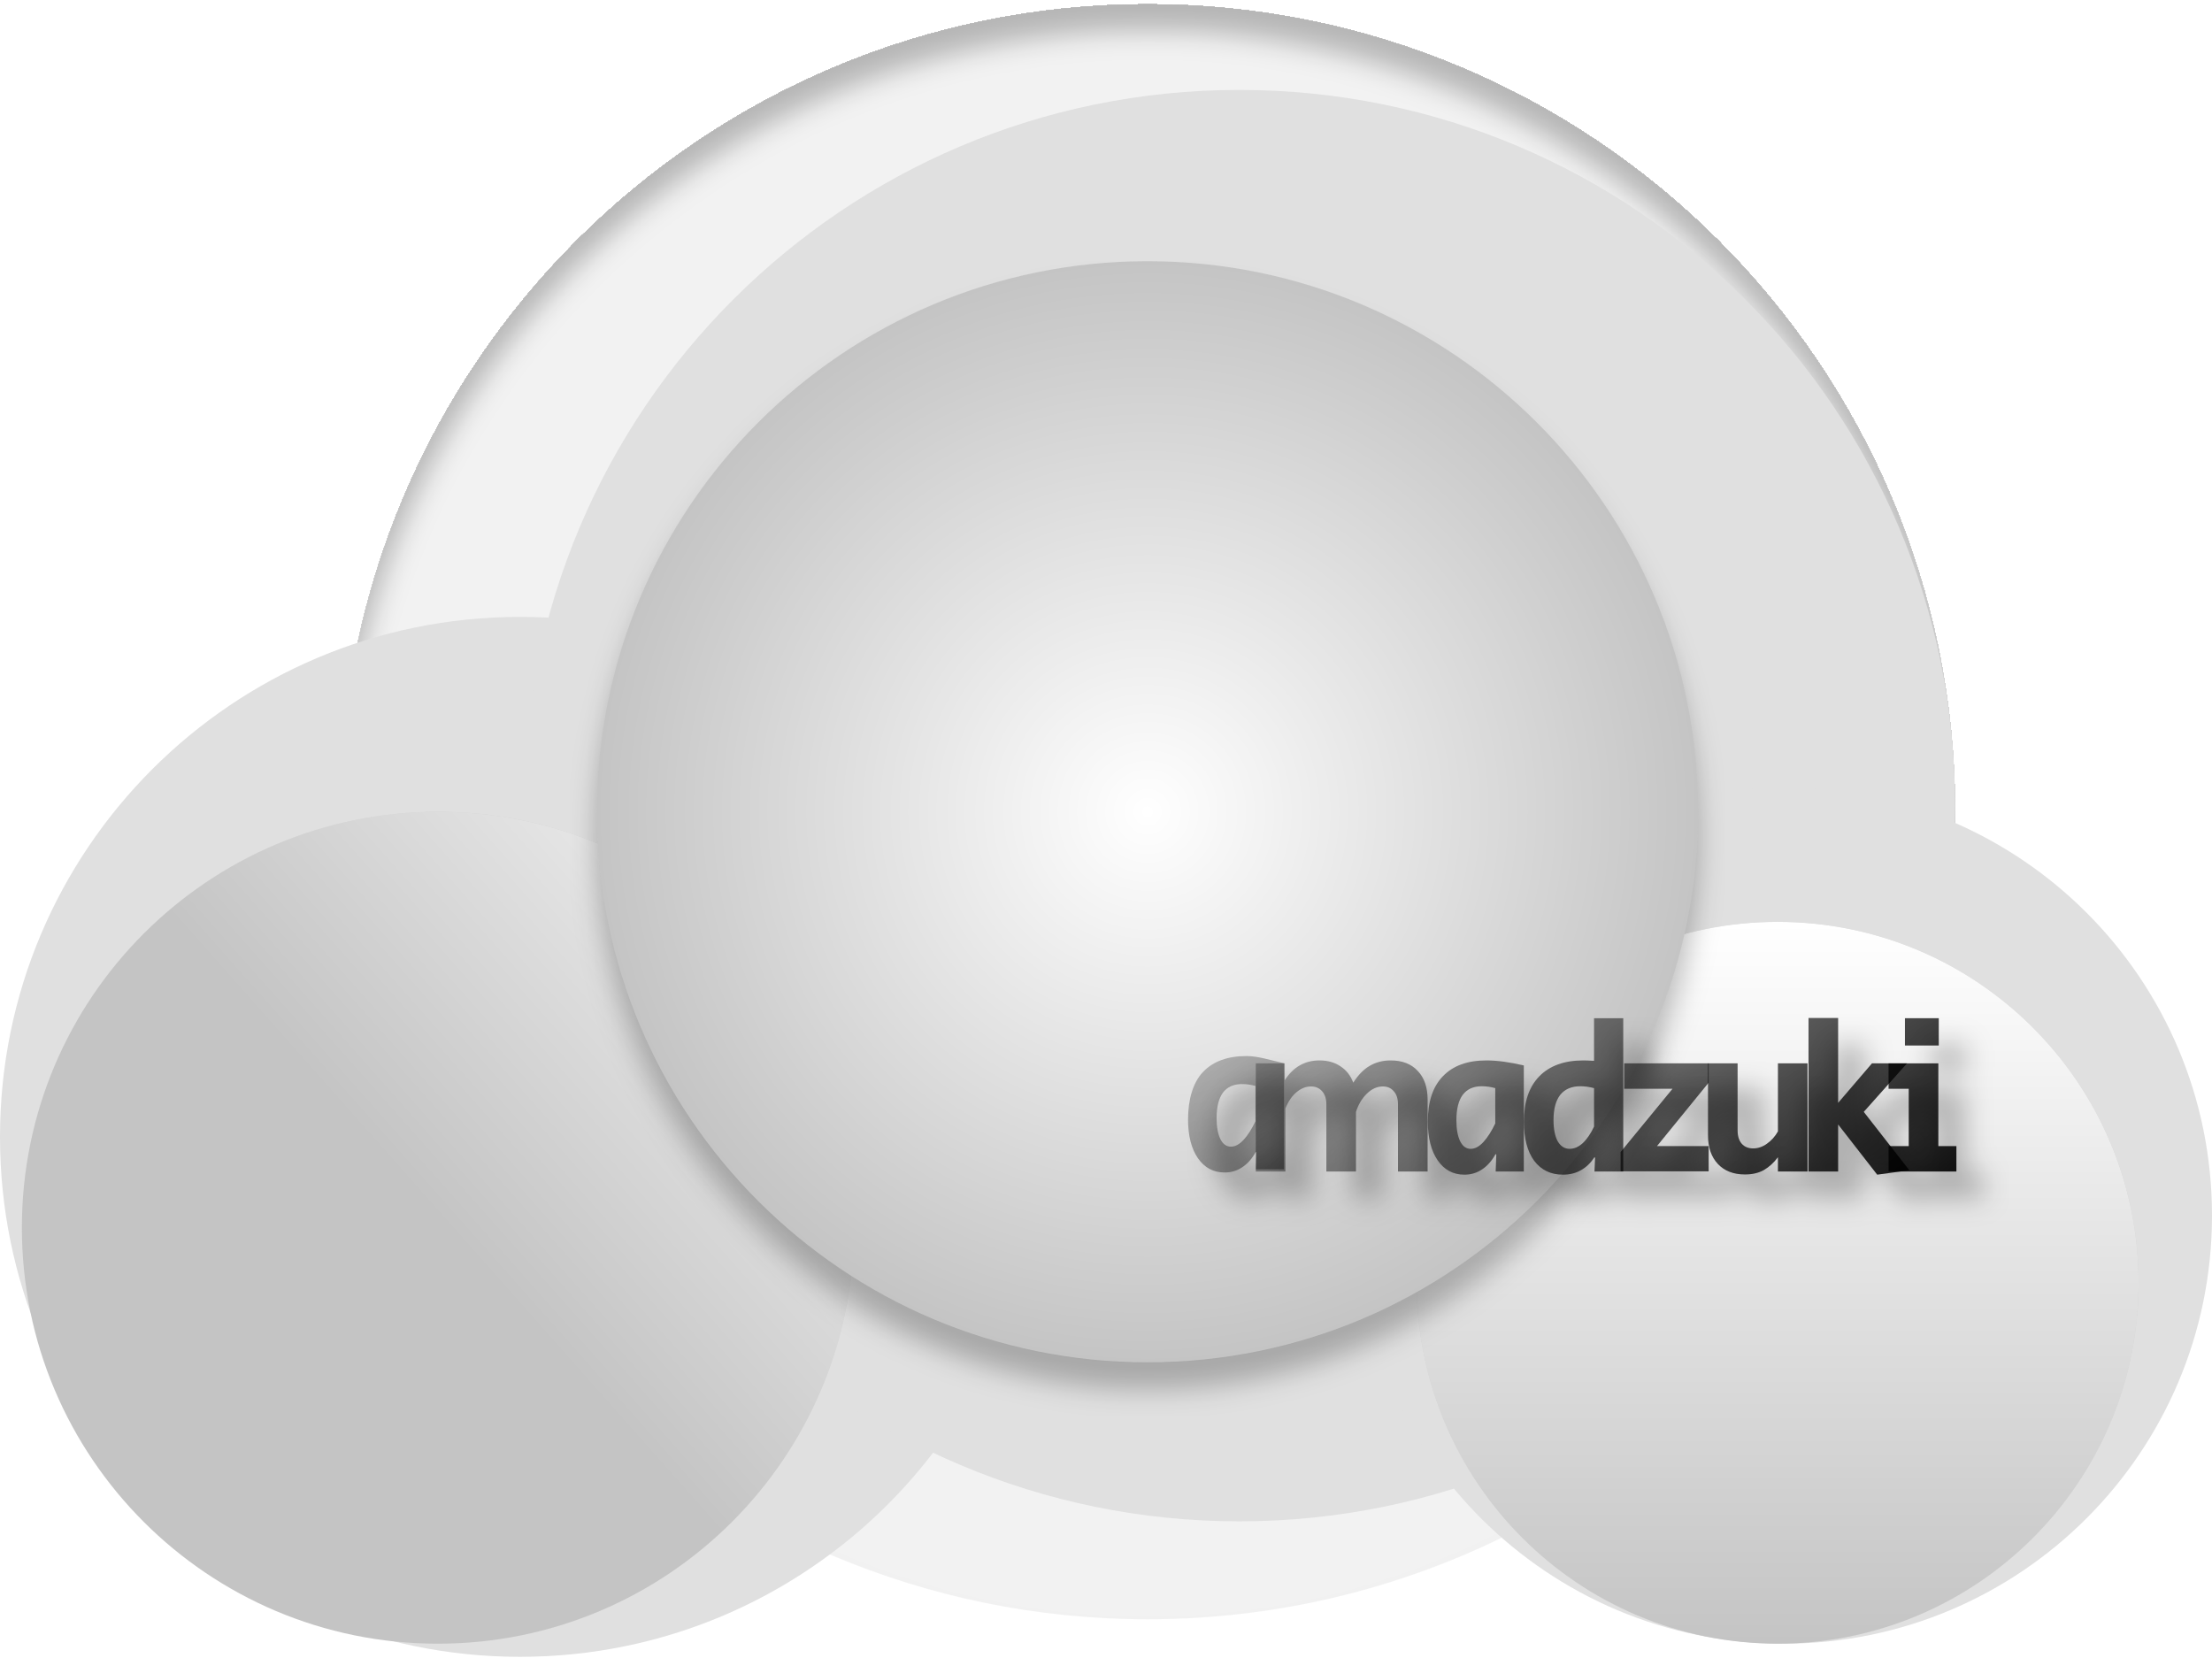
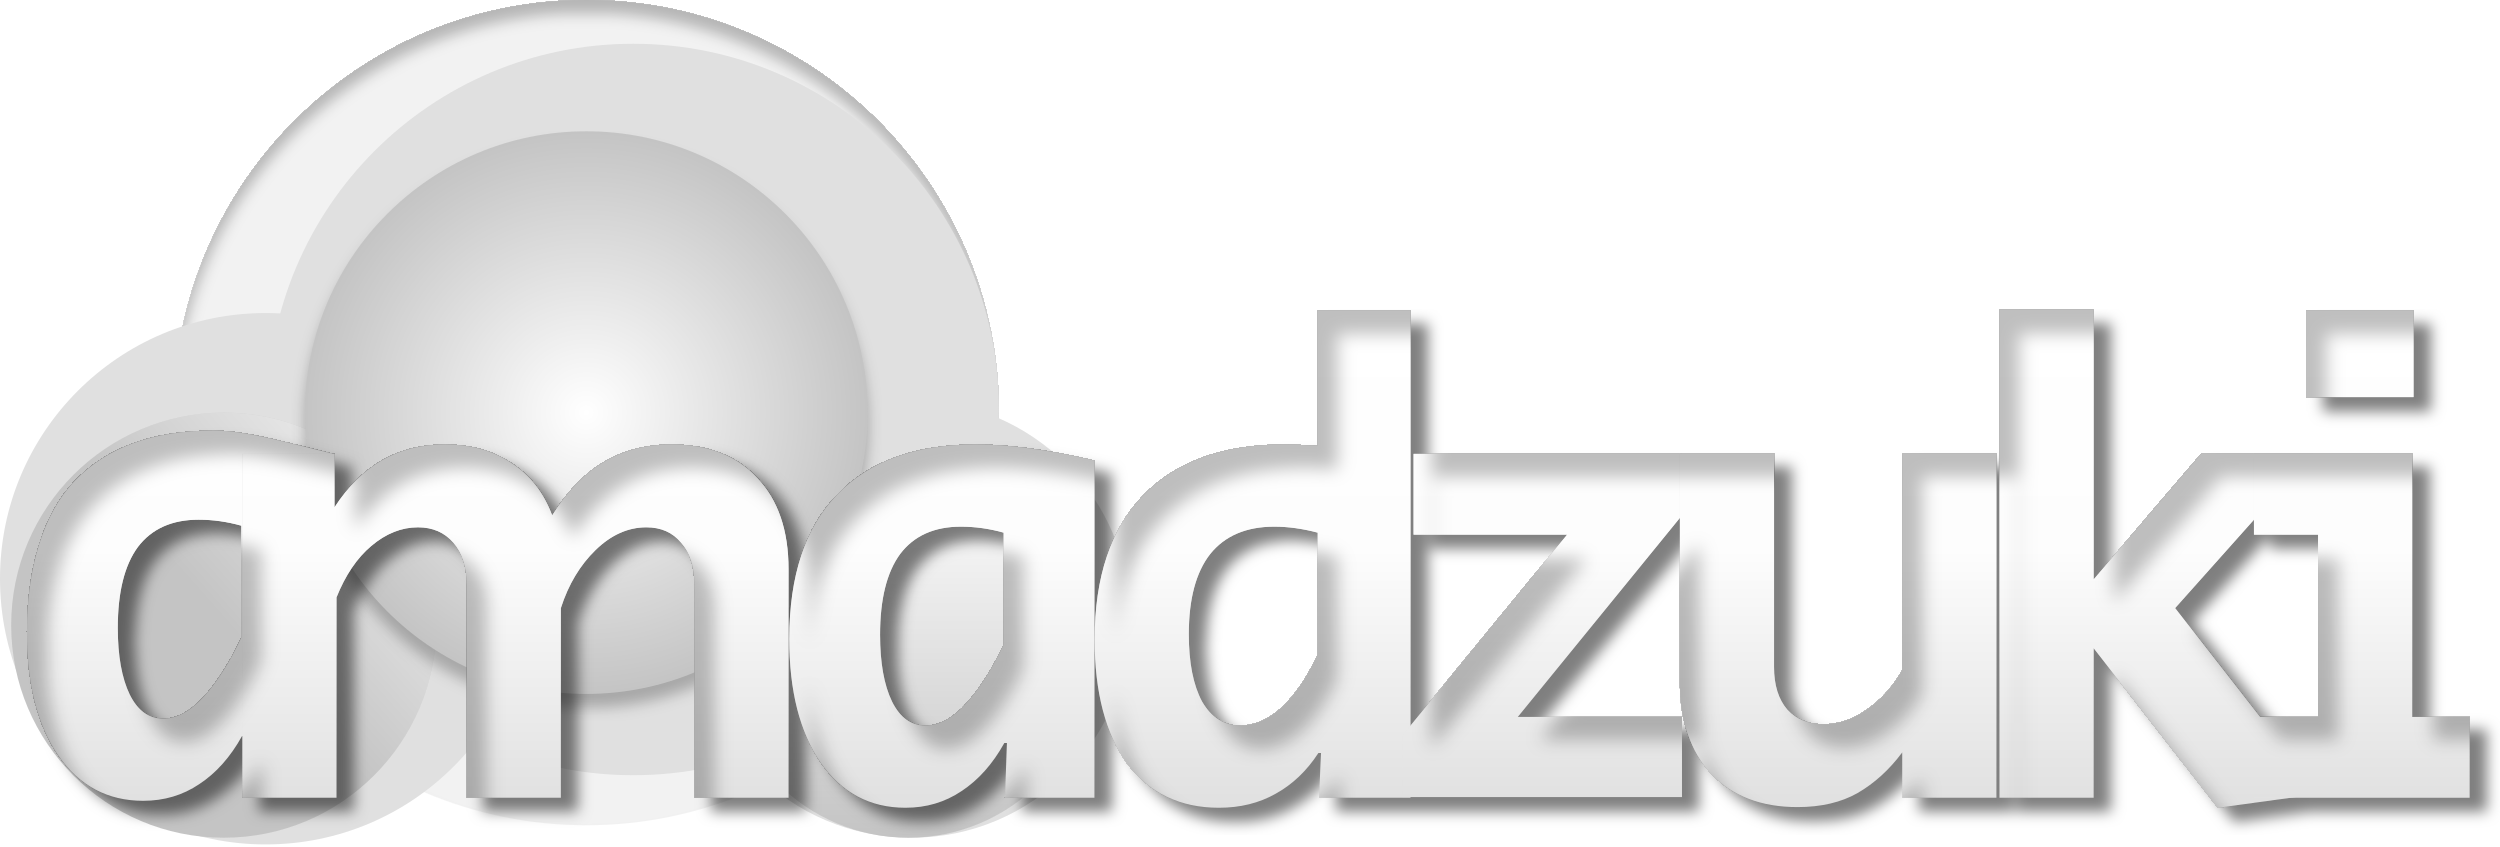
- <svg xmlns="http://www.w3.org/2000/svg" width="335" height="251" viewBox="0 0 335 251" fill="none">
+ <svg xmlns="http://www.w3.org/2000/svg" width="741" height="251" viewBox="0 0 741 251" fill="none">
  <g filter="url(#filter0_i)">
-     <circle cx="173.789" cy="122.946" r="122.298" fill="#F2F2F2" />
+     <circle cx="173.789" cy="122.298" r="122.298" fill="#F2F2F2" />
  </g>
-   <circle cx="78.752" cy="172.185" r="78.752" fill="#E0E0E0" />
-   <circle cx="187.687" cy="122.019" r="108.4" fill="#E0E0E0" />
-   <circle cx="270.145" cy="184.095" r="64.855" fill="#E0E0E0" />
-   <circle cx="66.315" cy="185.948" r="63.002" fill="#C4C4C4" />
-   <circle cx="66.315" cy="185.948" r="63.002" fill="url(#paint0_linear)" />
-   <circle cx="269.219" cy="194.286" r="54.663" fill="#C4C4C4" />
-   <circle cx="269.219" cy="194.286" r="54.663" fill="url(#paint1_linear)" />
+   <circle cx="78.752" cy="171.537" r="78.752" fill="#E0E0E0" />
+   <circle cx="187.687" cy="121.371" r="108.4" fill="#E0E0E0" />
+   <circle cx="270.145" cy="183.447" r="64.855" fill="#E0E0E0" />
+   <circle cx="66.316" cy="185.3" r="63.002" fill="#C4C4C4" />
+   <circle cx="66.316" cy="185.3" r="63.002" fill="url(#paint0_linear)" />
+   <circle cx="269.219" cy="193.638" r="54.663" fill="#C4C4C4" />
+   <circle cx="269.219" cy="193.638" r="54.663" fill="url(#paint1_linear)" />
  <g filter="url(#filter1_d)">
-     <circle cx="173.789" cy="122.946" r="83.385" fill="#C4C4C4" />
-     <circle cx="173.789" cy="122.946" r="83.385" fill="url(#paint2_radial)" style="mix-blend-mode:lighten" />
+     <circle cx="173.789" cy="122.298" r="83.385" fill="#C4C4C4" />
+     <circle cx="173.789" cy="122.298" r="83.385" fill="url(#paint2_radial)" style="mix-blend-mode:lighten" />
  </g>
-   <g filter="url(#filter2_d)">
-     <path d="M185.461 177.581C183.764 177.581 182.418 176.86 181.421 175.418C180.424 173.976 179.926 172.014 179.926 169.533C179.926 166.522 180.689 163.9 182.216 162.331C183.743 160.74 185.938 159.945 188.801 159.945C190.413 159.945 192.3 160.531 194.463 161.04V177.104H190.201L190.296 174.495H190.169C189.617 175.492 188.939 176.256 188.133 176.786C187.348 177.316 186.458 177.581 185.461 177.581ZM186.415 173.668C187.073 173.668 187.719 173.318 188.356 172.619C188.992 171.919 189.586 170.986 190.137 169.819V164.475C189.458 164.284 188.78 164.189 188.101 164.189C186.829 164.189 185.864 164.624 185.206 165.493C184.57 166.363 184.252 167.646 184.252 169.342C184.252 170.678 184.443 171.739 184.825 172.523C185.206 173.287 185.736 173.668 186.415 173.668Z" fill="url(#paint3_linear)" />
-     <path d="M190.185 161.053H194.575V163.598C195.869 161.604 197.618 160.608 199.824 160.608C201.075 160.608 202.135 160.905 203.005 161.498C203.896 162.071 204.542 162.898 204.945 163.98C205.688 162.813 206.515 161.965 207.426 161.435C208.36 160.883 209.42 160.608 210.608 160.608C212.368 160.608 213.735 161.138 214.711 162.198C215.708 163.237 216.206 164.69 216.206 166.556V177.435H211.721V167.256C211.721 166.408 211.509 165.75 211.085 165.284C210.682 164.796 210.13 164.552 209.431 164.552C208.561 164.552 207.755 164.913 207.013 165.634C206.271 166.355 205.719 167.277 205.359 168.401V177.435H200.874V167.256C200.874 166.429 200.662 165.772 200.237 165.284C199.813 164.796 199.251 164.552 198.551 164.552C197.767 164.552 197.025 164.849 196.325 165.443C195.646 166.015 195.095 166.832 194.671 167.892V177.435H190.185V161.053Z" fill="url(#paint4_linear)" />
-     <path d="M221.775 177.912C220.079 177.912 218.732 177.191 217.735 175.749C216.739 174.307 216.24 172.346 216.24 169.864C216.24 166.853 217.004 164.563 218.531 162.993C220.058 161.403 222.252 160.608 225.115 160.608C226.727 160.608 228.614 160.862 230.778 161.371V177.435H226.515L226.61 174.827H226.483C225.932 175.824 225.253 176.587 224.447 177.117C223.663 177.647 222.772 177.912 221.775 177.912ZM222.73 174C223.387 174 224.034 173.65 224.67 172.95C225.306 172.25 225.9 171.317 226.451 170.151V164.807C225.773 164.616 225.094 164.52 224.415 164.52C223.143 164.52 222.178 164.955 221.521 165.825C220.885 166.694 220.566 167.977 220.566 169.674C220.566 171.01 220.757 172.07 221.139 172.855C221.521 173.618 222.051 174 222.73 174Z" fill="url(#paint5_linear)" />
-     <path d="M236.706 177.912C234.861 177.912 233.408 177.213 232.348 175.813C231.308 174.392 230.789 172.42 230.789 169.896C230.789 166.906 231.563 164.616 233.111 163.025C234.68 161.414 236.907 160.608 239.791 160.608C240.152 160.608 240.692 160.629 241.413 160.671V154.214H245.835V177.435H241.477L241.572 175.304H241.445C240.894 176.152 240.215 176.799 239.409 177.244C238.625 177.69 237.723 177.912 236.706 177.912ZM237.723 174C238.402 174 239.059 173.713 239.696 173.141C240.332 172.547 240.904 171.709 241.413 170.628V164.807C240.692 164.616 240.003 164.52 239.346 164.52C238.01 164.52 236.992 164.955 236.292 165.825C235.613 166.694 235.274 167.966 235.274 169.642C235.274 170.999 235.486 172.07 235.91 172.855C236.356 173.618 236.96 174 237.723 174Z" fill="url(#paint6_linear)" />
-     <path d="M245.439 174.477L253.297 164.902H245.98V161.053H258.768V163.98L250.943 173.586H258.768V177.403H245.439V174.477Z" fill="url(#paint7_linear)" />
-     <path d="M264.267 177.881C262.528 177.881 261.16 177.35 260.164 176.29C259.167 175.23 258.669 173.777 258.669 171.932V161.053H263.154V171.2C263.154 172.07 263.366 172.749 263.79 173.236C264.214 173.703 264.787 173.936 265.508 173.936C266.229 173.936 266.918 173.703 267.575 173.236C268.254 172.77 268.816 172.144 269.261 171.36V161.053H273.747V177.435H269.261V175.272C268.646 176.099 267.936 176.746 267.13 177.213C266.345 177.658 265.391 177.881 264.267 177.881Z" fill="url(#paint8_linear)" />
-     <path d="M278.379 170.31V177.435H273.894V154.182H278.379V167.033L283.501 161.053H288.813L282.26 168.401L289.163 177.244L284.296 177.912L278.379 170.31Z" fill="url(#paint9_linear)" />
-     <path d="M288.498 154.214H293.619V158.349H288.498V154.214ZM286.016 173.586H289.07V164.902H286.016V161.053H293.555V173.586H296.291V177.435H286.016V173.586Z" fill="url(#paint10_linear)" />
+   <g filter="url(#filter2_di)">
+     <path d="M42.437 237.36C31.882 237.36 23.503 232.874 17.302 223.902C11.101 214.929 8 202.725 8 187.287C8 168.551 12.75 152.24 22.25 142.476C31.75 132.58 45.406 127.632 63.218 127.632C73.246 127.632 84.989 131.277 98.447 134.444V234.391H71.927L72.52 218.162H71.729C68.298 224.363 64.076 229.113 59.062 232.412C54.18 235.711 48.639 237.36 42.437 237.36ZM48.375 213.016C52.465 213.016 56.489 210.839 60.448 206.485C64.406 202.131 68.1 196.325 71.531 189.068V155.819C67.309 154.631 63.087 154.037 58.864 154.037C50.948 154.037 44.944 156.742 40.854 162.152C36.896 167.562 34.916 175.544 34.916 186.1C34.916 194.412 36.104 201.009 38.479 205.891C40.854 210.641 44.153 213.016 48.375 213.016Z" fill="#E0E0E0" />
+     <path d="M42.437 237.36C31.882 237.36 23.503 232.874 17.302 223.902C11.101 214.929 8 202.725 8 187.287C8 168.551 12.75 152.24 22.25 142.476C31.75 132.58 45.406 127.632 63.218 127.632C73.246 127.632 84.989 131.277 98.447 134.444V234.391H71.927L72.52 218.162H71.729C68.298 224.363 64.076 229.113 59.062 232.412C54.18 235.711 48.639 237.36 42.437 237.36ZM48.375 213.016C52.465 213.016 56.489 210.839 60.448 206.485C64.406 202.131 68.1 196.325 71.531 189.068V155.819C67.309 154.631 63.087 154.037 58.864 154.037C50.948 154.037 44.944 156.742 40.854 162.152C36.896 167.562 34.916 175.544 34.916 186.1C34.916 194.412 36.104 201.009 38.479 205.891C40.854 210.641 44.153 213.016 48.375 213.016Z" fill="url(#paint3_linear)" />
+     <path d="M71.833 134.526H99.145V150.359C107.194 137.957 118.079 131.755 131.801 131.755C139.586 131.755 146.183 133.603 151.593 137.297C157.135 140.859 161.159 146.005 163.666 152.734C168.284 145.478 173.43 140.2 179.103 136.901C184.909 133.471 191.506 131.755 198.895 131.755C209.846 131.755 218.356 135.054 224.426 141.651C230.627 148.116 233.728 157.155 233.728 168.766V236.453H205.822V173.12C205.822 167.842 204.502 163.752 201.863 160.849C199.357 157.814 195.926 156.297 191.572 156.297C186.162 156.297 181.148 158.54 176.53 163.026C171.912 167.512 168.482 173.252 166.239 180.245V236.453H138.333V173.12C138.333 167.974 137.013 163.884 134.374 160.849C131.735 157.814 128.239 156.297 123.885 156.297C119.003 156.297 114.385 158.144 110.031 161.839C105.808 165.401 102.378 170.481 99.739 177.078V236.453H71.833V134.526Z" fill="#E0E0E0" />
+     <path d="M71.833 134.526H99.145V150.359C107.194 137.957 118.079 131.755 131.801 131.755C139.586 131.755 146.183 133.603 151.593 137.297C157.135 140.859 161.159 146.005 163.666 152.734C168.284 145.478 173.43 140.2 179.103 136.901C184.909 133.471 191.506 131.755 198.895 131.755C209.846 131.755 218.356 135.054 224.426 141.651C230.627 148.116 233.728 157.155 233.728 168.766V236.453H205.822V173.12C205.822 167.842 204.502 163.752 201.863 160.849C199.357 157.814 195.926 156.297 191.572 156.297C186.162 156.297 181.148 158.54 176.53 163.026C171.912 167.512 168.482 173.252 166.239 180.245V236.453H138.333V173.12C138.333 167.974 137.013 163.884 134.374 160.849C131.735 157.814 128.239 156.297 123.885 156.297C119.003 156.297 114.385 158.144 110.031 161.839C105.808 165.401 102.378 170.481 99.739 177.078V236.453H71.833V134.526Z" fill="url(#paint4_linear)" />
+     <path d="M268.378 239.421C257.823 239.421 249.444 234.935 243.243 225.963C237.041 216.991 233.941 204.786 233.941 189.349C233.941 170.613 238.691 156.363 248.191 146.599C257.691 136.703 271.347 131.755 289.159 131.755C299.187 131.755 310.93 133.339 324.388 136.505V236.453H297.868L298.461 220.224H297.67C294.239 226.425 290.017 231.175 285.003 234.474C280.121 237.772 274.579 239.421 268.378 239.421ZM274.316 215.078C278.406 215.078 282.43 212.901 286.388 208.547C290.347 204.192 294.041 198.387 297.472 191.13V157.88C293.25 156.693 289.027 156.099 284.805 156.099C276.888 156.099 270.885 158.804 266.795 164.214C262.836 169.623 260.857 177.606 260.857 188.161C260.857 196.474 262.045 203.071 264.42 207.953C266.795 212.703 270.093 215.078 274.316 215.078Z" fill="#E0E0E0" />
+     <path d="M268.378 239.421C257.823 239.421 249.444 234.935 243.243 225.963C237.041 216.991 233.941 204.786 233.941 189.349C233.941 170.613 238.691 156.363 248.191 146.599C257.691 136.703 271.347 131.755 289.159 131.755C299.187 131.755 310.93 133.339 324.388 136.505V236.453H297.868L298.461 220.224H297.67C294.239 226.425 290.017 231.175 285.003 234.474C280.121 237.772 274.579 239.421 268.378 239.421ZM274.316 215.078C278.406 215.078 282.43 212.901 286.388 208.547C290.347 204.192 294.041 198.387 297.472 191.13V157.88C293.25 156.693 289.027 156.099 284.805 156.099C276.888 156.099 270.885 158.804 266.795 164.214C262.836 169.623 260.857 177.606 260.857 188.161C260.857 196.474 262.045 203.071 264.42 207.953C266.795 212.703 270.093 215.078 274.316 215.078Z" fill="url(#paint5_linear)" />
+     <path d="M361.271 239.421C349.792 239.421 340.754 235.067 334.157 226.359C327.691 217.519 324.459 205.248 324.459 189.547C324.459 170.943 329.275 156.693 338.907 146.797C348.671 136.769 362.525 131.755 380.469 131.755C382.712 131.755 386.077 131.887 390.563 132.151V91.974H418.073V236.453H390.958L391.552 223.192H390.761C387.33 228.47 383.108 232.494 378.094 235.265C373.212 238.036 367.604 239.421 361.271 239.421ZM367.604 215.078C371.827 215.078 375.917 213.297 379.875 209.734C383.834 206.04 387.396 200.828 390.563 194.099V157.88C386.077 156.693 381.788 156.099 377.698 156.099C369.386 156.099 363.052 158.804 358.698 164.214C354.476 169.623 352.365 177.54 352.365 187.963C352.365 196.408 353.684 203.071 356.323 207.953C359.094 212.703 362.854 215.078 367.604 215.078Z" fill="#E0E0E0" />
+     <path d="M361.271 239.421C349.792 239.421 340.754 235.067 334.157 226.359C327.691 217.519 324.459 205.248 324.459 189.547C324.459 170.943 329.275 156.693 338.907 146.797C348.671 136.769 362.525 131.755 380.469 131.755C382.712 131.755 386.077 131.887 390.563 132.151V91.974H418.073V236.453H390.958L391.552 223.192H390.761C387.33 228.47 383.108 232.494 378.094 235.265C373.212 238.036 367.604 239.421 361.271 239.421ZM367.604 215.078C371.827 215.078 375.917 213.297 379.875 209.734C383.834 206.04 387.396 200.828 390.563 194.099V157.88C386.077 156.693 381.788 156.099 377.698 156.099C369.386 156.099 363.052 158.804 358.698 164.214C354.476 169.623 352.365 177.54 352.365 187.963C352.365 196.408 353.684 203.071 356.323 207.953C359.094 212.703 362.854 215.078 367.604 215.078Z" fill="url(#paint6_linear)" />
+     <path d="M415.612 218.047L464.497 158.474H418.976V134.526H498.539V152.734L449.851 212.505H498.539V236.255H415.612V218.047Z" fill="#E0E0E0" />
+     <path d="M415.612 218.047L464.497 158.474H418.976V134.526H498.539V152.734L449.851 212.505H498.539V236.255H415.612V218.047Z" fill="url(#paint7_linear)" />
+     <path d="M532.754 239.224C521.935 239.224 513.424 235.925 507.223 229.328C501.022 222.731 497.921 213.692 497.921 202.213V134.526H525.827V197.661C525.827 203.071 527.147 207.293 529.785 210.328C532.424 213.231 535.987 214.682 540.473 214.682C544.959 214.682 549.247 213.231 553.337 210.328C557.56 207.425 561.056 203.533 563.827 198.651V134.526H591.733V236.453H563.827V222.994C560.001 228.14 555.58 232.165 550.567 235.067C545.685 237.838 539.747 239.224 532.754 239.224Z" fill="#E0E0E0" />
+     <path d="M532.754 239.224C521.935 239.224 513.424 235.925 507.223 229.328C501.022 222.731 497.921 213.692 497.921 202.213V134.526H525.827V197.661C525.827 203.071 527.147 207.293 529.785 210.328C532.424 213.231 535.987 214.682 540.473 214.682C544.959 214.682 549.247 213.231 553.337 210.328C557.56 207.425 561.056 203.533 563.827 198.651V134.526H591.733V236.453H563.827V222.994C560.001 228.14 555.58 232.165 550.567 235.067C545.685 237.838 539.747 239.224 532.754 239.224Z" fill="url(#paint8_linear)" />
+     <path d="M620.556 192.12V236.453H592.65V91.776H620.556V171.734L652.42 134.526H685.472L644.702 180.245L687.649 235.265L657.368 239.421L620.556 192.12Z" fill="#E0E0E0" />
+     <path d="M620.556 192.12V236.453H592.65V91.776H620.556V171.734L652.42 134.526H685.472L644.702 180.245L687.649 235.265L657.368 239.421L620.556 192.12Z" fill="url(#paint9_linear)" />
+     <path d="M683.511 91.974H715.375V117.703H683.511V91.974ZM668.073 212.505H687.073V158.474H668.073V134.526H714.979V212.505H732V236.453H668.073V212.505Z" fill="#E0E0E0" />
+     <path d="M683.511 91.974H715.375V117.703H683.511V91.974ZM668.073 212.505H687.073V158.474H668.073V134.526H714.979V212.505H732V236.453H668.073V212.505Z" fill="url(#paint10_linear)" />
  </g>
  <defs>
-     <filter id="filter0_i" x="51.492" y="0.648" width="244.596" height="248.596" filterUnits="userSpaceOnUse" color-interpolation-filters="sRGB">
+     <filter id="filter0_i" x="51.492" y="0" width="244.596" height="248.596" filterUnits="userSpaceOnUse" color-interpolation-filters="sRGB">
      <feFlood flood-opacity="0" result="BackgroundImageFix" />
      <feBlend mode="normal" in="SourceGraphic" in2="BackgroundImageFix" result="shape" />
      <feColorMatrix in="SourceAlpha" type="matrix" values="0 0 0 0 0 0 0 0 0 0 0 0 0 0 0 0 0 0 127 0" result="hardAlpha" />
      <feOffset dy="4" />
      <feGaussianBlur stdDeviation="2" />
      <feComposite in2="hardAlpha" operator="arithmetic" k2="-1" k3="1" />
      <feColorMatrix type="matrix" values="0 0 0 0 0 0 0 0 0 0 0 0 0 0 0 0 0 0 0.25 0" />
      <feBlend mode="normal" in2="shape" result="effect1_innerShadow" />
    </filter>
-     <filter id="filter1_d" x="86.404" y="39.561" width="174.77" height="174.77" filterUnits="userSpaceOnUse" color-interpolation-filters="sRGB">
+     <filter id="filter1_d" x="86.404" y="38.913" width="174.77" height="174.77" filterUnits="userSpaceOnUse" color-interpolation-filters="sRGB">
      <feFlood flood-opacity="0" result="BackgroundImageFix" />
      <feColorMatrix in="SourceAlpha" type="matrix" values="0 0 0 0 0 0 0 0 0 0 0 0 0 0 0 0 0 0 127 0" />
      <feOffset dy="4" />
      <feGaussianBlur stdDeviation="2" />
      <feColorMatrix type="matrix" values="0 0 0 0 0 0 0 0 0 0 0 0 0 0 0 0 0 0 0.25 0" />
      <feBlend mode="color-burn" in2="BackgroundImageFix" result="effect1_dropShadow" />
      <feBlend mode="normal" in="SourceGraphic" in2="effect1_dropShadow" result="shape" />
    </filter>
-     <filter id="filter2_d" x="179.926" y="154.182" width="124.365" height="31.73" filterUnits="userSpaceOnUse" color-interpolation-filters="sRGB">
+     <filter id="filter2_di" x="8" y="91.776" width="733" height="155.645" filterUnits="userSpaceOnUse" color-interpolation-filters="sRGB">
      <feFlood flood-opacity="0" result="BackgroundImageFix" />
      <feColorMatrix in="SourceAlpha" type="matrix" values="0 0 0 0 0 0 0 0 0 0 0 0 0 0 0 0 0 0 127 0" />
-       <feOffset dx="4" dy="4" />
+       <feOffset dx="5" dy="4" />
      <feGaussianBlur stdDeviation="2" />
-       <feColorMatrix type="matrix" values="0 0 0 0 0 0 0 0 0 0 0 0 0 0 0 0 0 0 0.25 0" />
+       <feColorMatrix type="matrix" values="0 0 0 0 0 0 0 0 0 0 0 0 0 0 0 0 0 0 0.5 0" />
      <feBlend mode="normal" in2="BackgroundImageFix" result="effect1_dropShadow" />
      <feBlend mode="normal" in="SourceGraphic" in2="effect1_dropShadow" result="shape" />
+       <feColorMatrix in="SourceAlpha" type="matrix" values="0 0 0 0 0 0 0 0 0 0 0 0 0 0 0 0 0 0 127 0" result="hardAlpha" />
+       <feOffset dx="6.05" dy="7.059" />
+       <feGaussianBlur stdDeviation="2.521" />
+       <feComposite in2="hardAlpha" operator="arithmetic" k2="-1" k3="1" />
+       <feColorMatrix type="matrix" values="0 0 0 0 0 0 0 0 0 0 0 0 0 0 0 0 0 0 0.25 0" />
+       <feBlend mode="normal" in2="shape" result="effect2_innerShadow" />
    </filter>
-     <linearGradient id="paint0_linear" x1="189.54" y1="139.623" x2="66.315" y2="248.95" gradientUnits="userSpaceOnUse">
+     <linearGradient id="paint0_linear" x1="189.54" y1="138.975" x2="66.316" y2="248.302" gradientUnits="userSpaceOnUse">
      <stop offset="0.145" stop-color="white" />
      <stop offset="0.741" stop-color="white" stop-opacity="0" />
    </linearGradient>
-     <linearGradient id="paint1_linear" x1="269.219" y1="139.623" x2="269.219" y2="248.95" gradientUnits="userSpaceOnUse">
+     <linearGradient id="paint1_linear" x1="269.219" y1="138.975" x2="269.219" y2="248.302" gradientUnits="userSpaceOnUse">
      <stop stop-color="white" />
      <stop offset="1" stop-color="white" stop-opacity="0" />
    </linearGradient>
-     <radialGradient id="paint2_radial" cx="0" cy="0" r="1" gradientUnits="userSpaceOnUse" gradientTransform="translate(173.789 122.946) rotate(90) scale(83.3849)">
+     <radialGradient id="paint2_radial" cx="0" cy="0" r="1" gradientUnits="userSpaceOnUse" gradientTransform="translate(173.789 122.298) rotate(90) scale(83.3849)">
      <stop stop-color="white" />
      <stop offset="1" stop-color="white" stop-opacity="0" />
    </radialGradient>
-     <linearGradient id="paint3_linear" x1="256" y1="224" x2="180" y2="125" gradientUnits="userSpaceOnUse">
-       <stop />
-       <stop offset="1" stop-opacity="0" />
+     <linearGradient id="paint3_linear" x1="370" y1="91.776" x2="370" y2="239.421" gradientUnits="userSpaceOnUse">
+       <stop stop-color="white" />
+       <stop offset="0.48" stop-color="white" stop-opacity="0.937" />
+       <stop offset="1" stop-color="white" stop-opacity="0" />
    </linearGradient>
-     <linearGradient id="paint4_linear" x1="256" y1="224" x2="180" y2="125" gradientUnits="userSpaceOnUse">
-       <stop />
-       <stop offset="1" stop-opacity="0" />
+     <linearGradient id="paint4_linear" x1="370" y1="91.776" x2="370" y2="239.421" gradientUnits="userSpaceOnUse">
+       <stop stop-color="white" />
+       <stop offset="0.48" stop-color="white" stop-opacity="0.937" />
+       <stop offset="1" stop-color="white" stop-opacity="0" />
    </linearGradient>
-     <linearGradient id="paint5_linear" x1="256" y1="224" x2="180" y2="125" gradientUnits="userSpaceOnUse">
-       <stop />
-       <stop offset="1" stop-opacity="0" />
+     <linearGradient id="paint5_linear" x1="370" y1="91.776" x2="370" y2="239.421" gradientUnits="userSpaceOnUse">
+       <stop stop-color="white" />
+       <stop offset="0.48" stop-color="white" stop-opacity="0.937" />
+       <stop offset="1" stop-color="white" stop-opacity="0" />
    </linearGradient>
-     <linearGradient id="paint6_linear" x1="256" y1="224" x2="180" y2="125" gradientUnits="userSpaceOnUse">
-       <stop />
-       <stop offset="1" stop-opacity="0" />
+     <linearGradient id="paint6_linear" x1="370" y1="91.776" x2="370" y2="239.421" gradientUnits="userSpaceOnUse">
+       <stop stop-color="white" />
+       <stop offset="0.48" stop-color="white" stop-opacity="0.937" />
+       <stop offset="1" stop-color="white" stop-opacity="0" />
    </linearGradient>
-     <linearGradient id="paint7_linear" x1="256" y1="224" x2="180" y2="125" gradientUnits="userSpaceOnUse">
-       <stop />
-       <stop offset="1" stop-opacity="0" />
+     <linearGradient id="paint7_linear" x1="370" y1="91.776" x2="370" y2="239.421" gradientUnits="userSpaceOnUse">
+       <stop stop-color="white" />
+       <stop offset="0.48" stop-color="white" stop-opacity="0.937" />
+       <stop offset="1" stop-color="white" stop-opacity="0" />
    </linearGradient>
-     <linearGradient id="paint8_linear" x1="256" y1="224" x2="180" y2="125" gradientUnits="userSpaceOnUse">
-       <stop />
-       <stop offset="1" stop-opacity="0" />
+     <linearGradient id="paint8_linear" x1="370" y1="91.776" x2="370" y2="239.421" gradientUnits="userSpaceOnUse">
+       <stop stop-color="white" />
+       <stop offset="0.48" stop-color="white" stop-opacity="0.937" />
+       <stop offset="1" stop-color="white" stop-opacity="0" />
    </linearGradient>
-     <linearGradient id="paint9_linear" x1="256" y1="224" x2="180" y2="125" gradientUnits="userSpaceOnUse">
-       <stop />
-       <stop offset="1" stop-opacity="0" />
+     <linearGradient id="paint9_linear" x1="370" y1="91.776" x2="370" y2="239.421" gradientUnits="userSpaceOnUse">
+       <stop stop-color="white" />
+       <stop offset="0.48" stop-color="white" stop-opacity="0.937" />
+       <stop offset="1" stop-color="white" stop-opacity="0" />
    </linearGradient>
-     <linearGradient id="paint10_linear" x1="256" y1="224" x2="180" y2="125" gradientUnits="userSpaceOnUse">
-       <stop />
-       <stop offset="1" stop-opacity="0" />
+     <linearGradient id="paint10_linear" x1="370" y1="91.776" x2="370" y2="239.421" gradientUnits="userSpaceOnUse">
+       <stop stop-color="white" />
+       <stop offset="0.48" stop-color="white" stop-opacity="0.937" />
+       <stop offset="1" stop-color="white" stop-opacity="0" />
    </linearGradient>
  </defs>
</svg>
